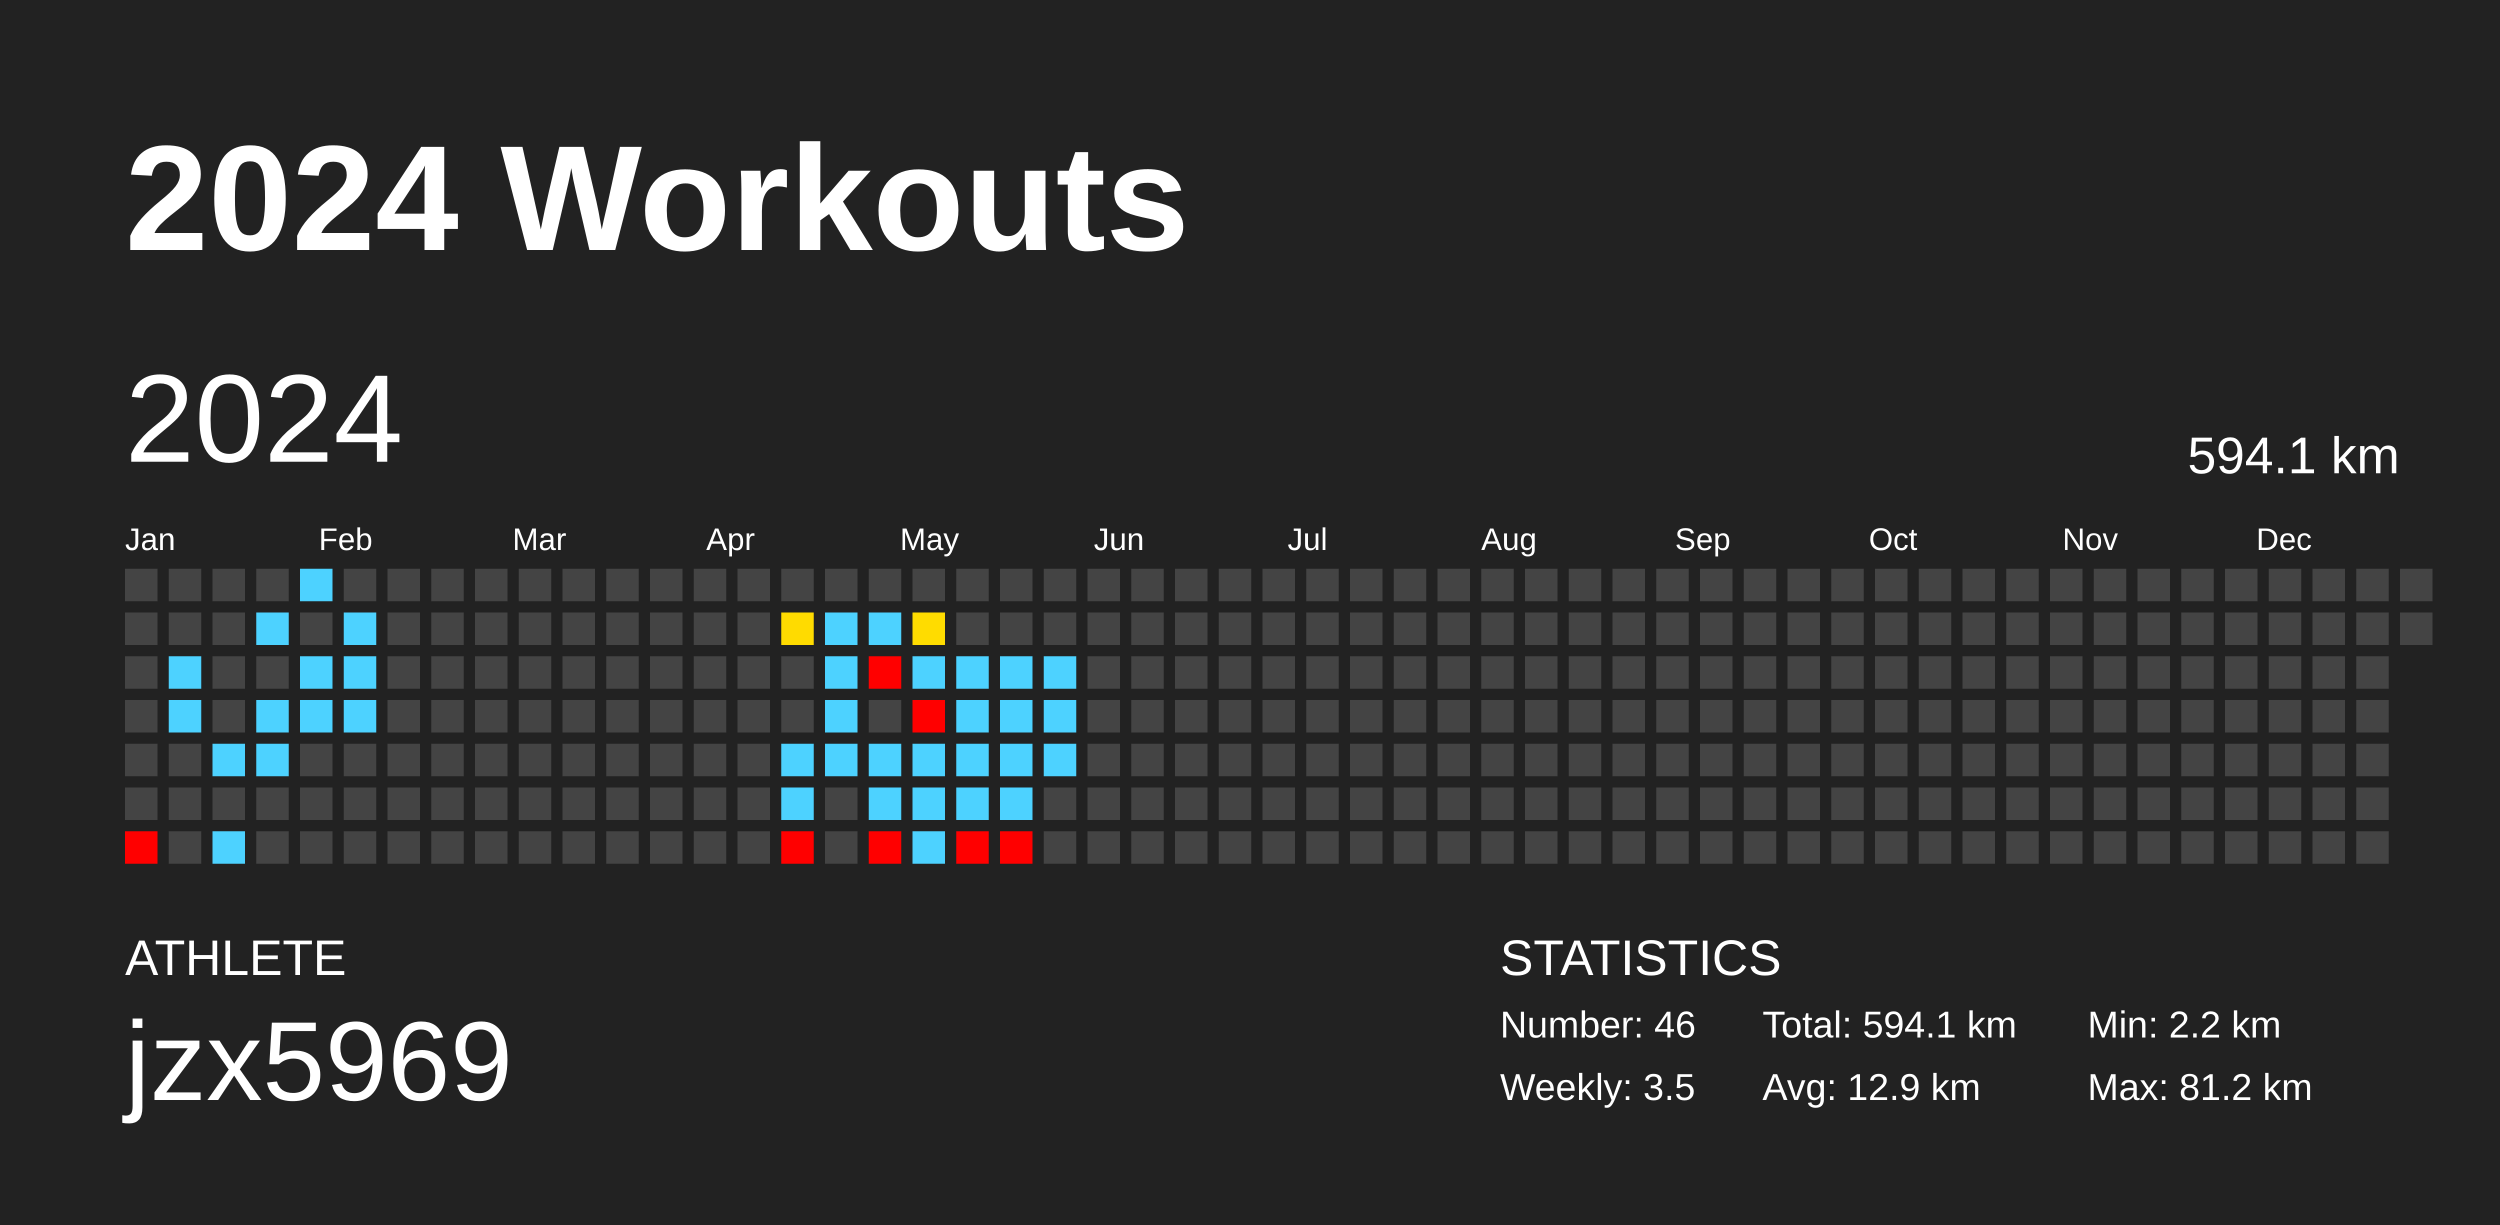
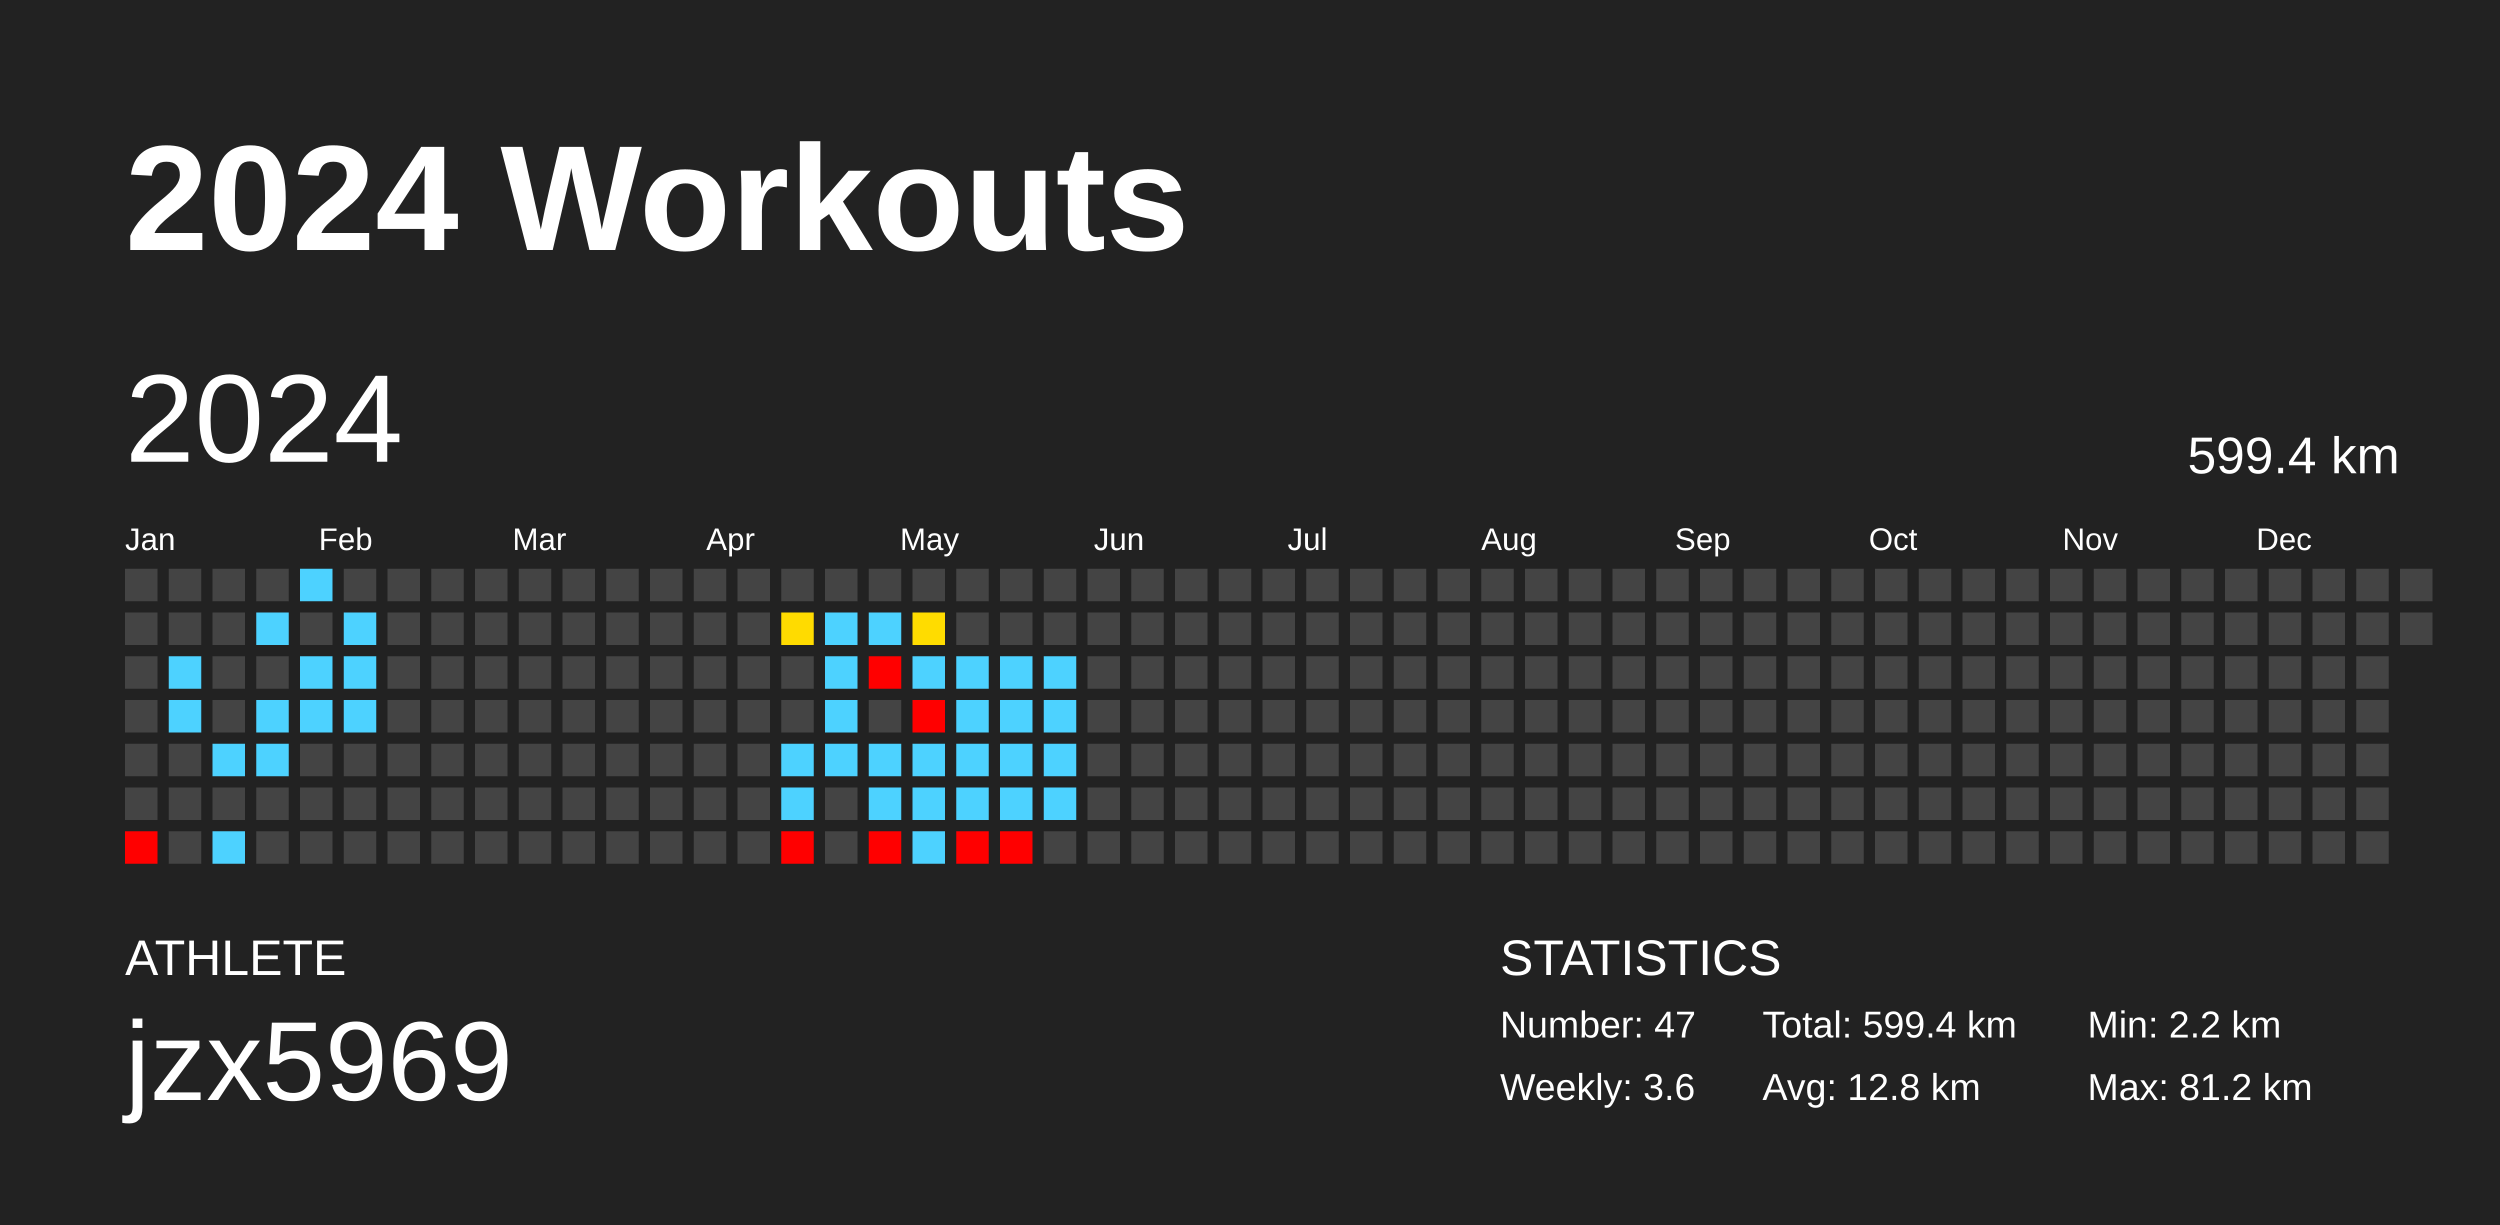
<svg xmlns="http://www.w3.org/2000/svg" baseProfile="full" height="98mm" version="1.1" viewBox="0,0,200,98" width="200mm">
  <defs />
  <rect fill="#222222" height="98" width="200" x="0" y="0" />
  <text fill="#FFFFFF" style="font-size:12px; font-family:Arial; font-weight:bold;" x="10" y="20">2024 Workouts</text>
  <text fill="#FFFFFF" style="font-size:4px; font-family:Arial" x="10" y="78">ATHLETE</text>
  <text fill="#FFFFFF" style="font-size:9px; font-family:Arial" x="10" y="88">jzx5969</text>
  <text fill="#FFFFFF" style="font-size:4px; font-family:Arial" x="120" y="78">STATISTICS</text>
-   <text fill="#FFFFFF" style="font-size:3px; font-family:Arial" x="120" y="83">Number: 46</text>
-   <text fill="#FFFFFF" style="font-size:3px; font-family:Arial" x="120" y="88">Weekly: 3.5</text>
-   <text fill="#FFFFFF" style="font-size:3px; font-family:Arial" x="141" y="83">Total: 594.1 km</text>
-   <text fill="#FFFFFF" style="font-size:3px; font-family:Arial" x="141" y="88">Avg: 12.9 km</text>
+   <text fill="#FFFFFF" style="font-size:3px; font-family:Arial" x="120" y="83">Number: 47</text>
+   <text fill="#FFFFFF" style="font-size:3px; font-family:Arial" x="120" y="88">Weekly: 3.6</text>
+   <text fill="#FFFFFF" style="font-size:3px; font-family:Arial" x="141" y="83">Total: 599.4 km</text>
+   <text fill="#FFFFFF" style="font-size:3px; font-family:Arial" x="141" y="88">Avg: 12.8 km</text>
  <text fill="#FFFFFF" style="font-size:3px; font-family:Arial" x="167" y="83">Min: 2.2 km</text>
  <text fill="#FFFFFF" style="font-size:3px; font-family:Arial" x="167" y="88">Max: 81.2 km</text>
  <text dominant-baseline="hanging" fill="#FFFFFF" style="font-size:10.0px; font-family:Arial;" x="10" y="30">2024</text>
-   <text dominant-baseline="hanging" fill="#FFFFFF" style="font-size:4.125px; font-family:Arial;" x="175" y="35">594.1 km</text>
+   <text dominant-baseline="hanging" fill="#FFFFFF" style="font-size:4.125px; font-family:Arial;" x="175" y="35">599.4 km</text>
  <text fill="#FFFFFF" style="font-size:2.5px; font-family:Arial" x="10.0" y="44">Jan</text>
  <text fill="#FFFFFF" style="font-size:2.5px; font-family:Arial" x="25.5" y="44">Feb</text>
  <text fill="#FFFFFF" style="font-size:2.5px; font-family:Arial" x="41.0" y="44">Mar</text>
  <text fill="#FFFFFF" style="font-size:2.5px; font-family:Arial" x="56.5" y="44">Apr</text>
  <text fill="#FFFFFF" style="font-size:2.5px; font-family:Arial" x="72.0" y="44">May</text>
  <text fill="#FFFFFF" style="font-size:2.5px; font-family:Arial" x="87.5" y="44">Jun</text>
  <text fill="#FFFFFF" style="font-size:2.5px; font-family:Arial" x="103.0" y="44">Jul</text>
  <text fill="#FFFFFF" style="font-size:2.5px; font-family:Arial" x="118.5" y="44">Aug</text>
  <text fill="#FFFFFF" style="font-size:2.5px; font-family:Arial" x="134.0" y="44">Sep</text>
  <text fill="#FFFFFF" style="font-size:2.5px; font-family:Arial" x="149.5" y="44">Oct</text>
  <text fill="#FFFFFF" style="font-size:2.5px; font-family:Arial" x="165.0" y="44">Nov</text>
  <text fill="#FFFFFF" style="font-size:2.5px; font-family:Arial" x="180.5" y="44">Dec</text>
  <rect fill="#444444" height="2.6" width="2.6" x="10.0" y="45.5" />
  <rect fill="#444444" height="2.6" width="2.6" x="10.0" y="49.0" />
  <rect fill="#444444" height="2.6" width="2.6" x="10.0" y="52.5" />
  <rect fill="#444444" height="2.6" width="2.6" x="10.0" y="56.0" />
  <rect fill="#444444" height="2.6" width="2.6" x="10.0" y="59.5" />
  <rect fill="#444444" height="2.6" width="2.6" x="10.0" y="63.0" />
  <rect fill="red" height="2.6" width="2.6" x="10.0" y="66.5" />
  <rect fill="#444444" height="2.6" width="2.6" x="13.5" y="45.5" />
  <rect fill="#444444" height="2.6" width="2.6" x="13.5" y="49.0" />
  <rect fill="#4dd2ff" height="2.6" width="2.6" x="13.5" y="52.5" />
  <rect fill="#4dd2ff" height="2.6" width="2.6" x="13.5" y="56.0" />
  <rect fill="#444444" height="2.6" width="2.6" x="13.5" y="59.5" />
  <rect fill="#444444" height="2.6" width="2.6" x="13.5" y="63.0" />
  <rect fill="#444444" height="2.6" width="2.6" x="13.5" y="66.5" />
  <rect fill="#444444" height="2.6" width="2.6" x="17.0" y="45.5" />
  <rect fill="#444444" height="2.6" width="2.6" x="17.0" y="49.0" />
  <rect fill="#444444" height="2.6" width="2.6" x="17.0" y="52.5" />
  <rect fill="#444444" height="2.6" width="2.6" x="17.0" y="56.0" />
  <rect fill="#4dd2ff" height="2.6" width="2.6" x="17.0" y="59.5" />
  <rect fill="#444444" height="2.6" width="2.6" x="17.0" y="63.0" />
  <rect fill="#4dd2ff" height="2.6" width="2.6" x="17.0" y="66.5" />
  <rect fill="#444444" height="2.6" width="2.6" x="20.5" y="45.5" />
  <rect fill="#4dd2ff" height="2.6" width="2.6" x="20.5" y="49.0" />
  <rect fill="#444444" height="2.6" width="2.6" x="20.5" y="52.5" />
  <rect fill="#4dd2ff" height="2.6" width="2.6" x="20.5" y="56.0" />
  <rect fill="#4dd2ff" height="2.6" width="2.6" x="20.5" y="59.5" />
  <rect fill="#444444" height="2.6" width="2.6" x="20.5" y="63.0" />
  <rect fill="#444444" height="2.6" width="2.6" x="20.5" y="66.5" />
  <rect fill="#4dd2ff" height="2.6" width="2.6" x="24.0" y="45.5" />
  <rect fill="#444444" height="2.6" width="2.6" x="24.0" y="49.0" />
  <rect fill="#4dd2ff" height="2.6" width="2.6" x="24.0" y="52.5" />
  <rect fill="#4dd2ff" height="2.6" width="2.6" x="24.0" y="56.0" />
  <rect fill="#444444" height="2.6" width="2.6" x="24.0" y="59.5" />
  <rect fill="#444444" height="2.6" width="2.6" x="24.0" y="63.0" />
  <rect fill="#444444" height="2.6" width="2.6" x="24.0" y="66.5" />
  <rect fill="#444444" height="2.6" width="2.6" x="27.5" y="45.5" />
  <rect fill="#4dd2ff" height="2.6" width="2.6" x="27.5" y="49.0" />
  <rect fill="#4dd2ff" height="2.6" width="2.6" x="27.5" y="52.5" />
  <rect fill="#4dd2ff" height="2.6" width="2.6" x="27.5" y="56.0" />
  <rect fill="#444444" height="2.6" width="2.6" x="27.5" y="59.5" />
  <rect fill="#444444" height="2.6" width="2.6" x="27.5" y="63.0" />
  <rect fill="#444444" height="2.6" width="2.6" x="27.5" y="66.5" />
  <rect fill="#444444" height="2.6" width="2.6" x="31.0" y="45.5" />
  <rect fill="#444444" height="2.6" width="2.6" x="31.0" y="49.0" />
  <rect fill="#444444" height="2.6" width="2.6" x="31.0" y="52.5" />
  <rect fill="#444444" height="2.6" width="2.6" x="31.0" y="56.0" />
  <rect fill="#444444" height="2.6" width="2.6" x="31.0" y="59.5" />
  <rect fill="#444444" height="2.6" width="2.6" x="31.0" y="63.0" />
  <rect fill="#444444" height="2.6" width="2.6" x="31.0" y="66.5" />
  <rect fill="#444444" height="2.6" width="2.6" x="34.5" y="45.5" />
  <rect fill="#444444" height="2.6" width="2.6" x="34.5" y="49.0" />
  <rect fill="#444444" height="2.6" width="2.6" x="34.5" y="52.5" />
  <rect fill="#444444" height="2.6" width="2.6" x="34.5" y="56.0" />
  <rect fill="#444444" height="2.6" width="2.6" x="34.5" y="59.5" />
  <rect fill="#444444" height="2.6" width="2.6" x="34.5" y="63.0" />
  <rect fill="#444444" height="2.6" width="2.6" x="34.5" y="66.5" />
  <rect fill="#444444" height="2.6" width="2.6" x="38.0" y="45.5" />
  <rect fill="#444444" height="2.6" width="2.6" x="38.0" y="49.0" />
  <rect fill="#444444" height="2.6" width="2.6" x="38.0" y="52.5" />
  <rect fill="#444444" height="2.6" width="2.6" x="38.0" y="56.0" />
  <rect fill="#444444" height="2.6" width="2.6" x="38.0" y="59.5" />
  <rect fill="#444444" height="2.6" width="2.6" x="38.0" y="63.0" />
  <rect fill="#444444" height="2.6" width="2.6" x="38.0" y="66.5" />
  <rect fill="#444444" height="2.6" width="2.6" x="41.5" y="45.5" />
  <rect fill="#444444" height="2.6" width="2.6" x="41.5" y="49.0" />
  <rect fill="#444444" height="2.6" width="2.6" x="41.5" y="52.5" />
  <rect fill="#444444" height="2.6" width="2.6" x="41.5" y="56.0" />
  <rect fill="#444444" height="2.6" width="2.6" x="41.5" y="59.5" />
  <rect fill="#444444" height="2.6" width="2.6" x="41.5" y="63.0" />
  <rect fill="#444444" height="2.6" width="2.6" x="41.5" y="66.5" />
  <rect fill="#444444" height="2.6" width="2.6" x="45.0" y="45.5" />
  <rect fill="#444444" height="2.6" width="2.6" x="45.0" y="49.0" />
  <rect fill="#444444" height="2.6" width="2.6" x="45.0" y="52.5" />
  <rect fill="#444444" height="2.6" width="2.6" x="45.0" y="56.0" />
  <rect fill="#444444" height="2.6" width="2.6" x="45.0" y="59.5" />
  <rect fill="#444444" height="2.6" width="2.6" x="45.0" y="63.0" />
  <rect fill="#444444" height="2.6" width="2.6" x="45.0" y="66.5" />
  <rect fill="#444444" height="2.6" width="2.6" x="48.5" y="45.5" />
  <rect fill="#444444" height="2.6" width="2.6" x="48.5" y="49.0" />
  <rect fill="#444444" height="2.6" width="2.6" x="48.5" y="52.5" />
  <rect fill="#444444" height="2.6" width="2.6" x="48.5" y="56.0" />
  <rect fill="#444444" height="2.6" width="2.6" x="48.5" y="59.5" />
  <rect fill="#444444" height="2.6" width="2.6" x="48.5" y="63.0" />
  <rect fill="#444444" height="2.6" width="2.6" x="48.5" y="66.5" />
  <rect fill="#444444" height="2.6" width="2.6" x="52.0" y="45.5" />
  <rect fill="#444444" height="2.6" width="2.6" x="52.0" y="49.0" />
  <rect fill="#444444" height="2.6" width="2.6" x="52.0" y="52.5" />
  <rect fill="#444444" height="2.6" width="2.6" x="52.0" y="56.0" />
  <rect fill="#444444" height="2.6" width="2.6" x="52.0" y="59.5" />
  <rect fill="#444444" height="2.6" width="2.6" x="52.0" y="63.0" />
  <rect fill="#444444" height="2.6" width="2.6" x="52.0" y="66.5" />
  <rect fill="#444444" height="2.6" width="2.6" x="55.5" y="45.5" />
  <rect fill="#444444" height="2.6" width="2.6" x="55.5" y="49.0" />
  <rect fill="#444444" height="2.6" width="2.6" x="55.5" y="52.5" />
  <rect fill="#444444" height="2.6" width="2.6" x="55.5" y="56.0" />
  <rect fill="#444444" height="2.6" width="2.6" x="55.5" y="59.5" />
  <rect fill="#444444" height="2.6" width="2.6" x="55.5" y="63.0" />
  <rect fill="#444444" height="2.6" width="2.6" x="55.5" y="66.5" />
  <rect fill="#444444" height="2.6" width="2.6" x="59.0" y="45.5" />
  <rect fill="#444444" height="2.6" width="2.6" x="59.0" y="49.0" />
  <rect fill="#444444" height="2.6" width="2.6" x="59.0" y="52.5" />
  <rect fill="#444444" height="2.6" width="2.6" x="59.0" y="56.0" />
  <rect fill="#444444" height="2.6" width="2.6" x="59.0" y="59.5" />
  <rect fill="#444444" height="2.6" width="2.6" x="59.0" y="63.0" />
  <rect fill="#444444" height="2.6" width="2.6" x="59.0" y="66.5" />
  <rect fill="#444444" height="2.6" width="2.6" x="62.5" y="45.5" />
  <rect fill="#ffdb00" height="2.6" width="2.6" x="62.5" y="49.0" />
  <rect fill="#444444" height="2.6" width="2.6" x="62.5" y="52.5" />
  <rect fill="#444444" height="2.6" width="2.6" x="62.5" y="56.0" />
  <rect fill="#4dd2ff" height="2.6" width="2.6" x="62.5" y="59.5" />
  <rect fill="#4dd2ff" height="2.6" width="2.6" x="62.5" y="63.0" />
  <rect fill="red" height="2.6" width="2.6" x="62.5" y="66.5" />
  <rect fill="#444444" height="2.6" width="2.6" x="66.0" y="45.5" />
  <rect fill="#4dd2ff" height="2.6" width="2.6" x="66.0" y="49.0" />
  <rect fill="#4dd2ff" height="2.6" width="2.6" x="66.0" y="52.5" />
  <rect fill="#4dd2ff" height="2.6" width="2.6" x="66.0" y="56.0" />
  <rect fill="#4dd2ff" height="2.6" width="2.6" x="66.0" y="59.5" />
  <rect fill="#444444" height="2.6" width="2.6" x="66.0" y="63.0" />
  <rect fill="#444444" height="2.6" width="2.6" x="66.0" y="66.5" />
  <rect fill="#444444" height="2.6" width="2.6" x="69.5" y="45.5" />
  <rect fill="#4dd2ff" height="2.6" width="2.6" x="69.5" y="49.0" />
  <rect fill="red" height="2.6" width="2.6" x="69.5" y="52.5" />
  <rect fill="#444444" height="2.6" width="2.6" x="69.5" y="56.0" />
  <rect fill="#4dd2ff" height="2.6" width="2.6" x="69.5" y="59.5" />
  <rect fill="#4dd2ff" height="2.6" width="2.6" x="69.5" y="63.0" />
  <rect fill="red" height="2.6" width="2.6" x="69.5" y="66.5" />
  <rect fill="#444444" height="2.6" width="2.6" x="73.0" y="45.5" />
  <rect fill="#ffdc00" height="2.6" width="2.6" x="73.0" y="49.0" />
  <rect fill="#4dd2ff" height="2.6" width="2.6" x="73.0" y="52.5" />
  <rect fill="red" height="2.6" width="2.6" x="73.0" y="56.0" />
  <rect fill="#4dd2ff" height="2.6" width="2.6" x="73.0" y="59.5" />
  <rect fill="#4dd2ff" height="2.6" width="2.6" x="73.0" y="63.0" />
  <rect fill="#4dd2ff" height="2.6" width="2.6" x="73.0" y="66.5" />
  <rect fill="#444444" height="2.6" width="2.6" x="76.5" y="45.5" />
  <rect fill="#444444" height="2.6" width="2.6" x="76.5" y="49.0" />
  <rect fill="#4dd2ff" height="2.6" width="2.6" x="76.5" y="52.5" />
  <rect fill="#4dd2ff" height="2.6" width="2.6" x="76.5" y="56.0" />
  <rect fill="#4dd2ff" height="2.6" width="2.6" x="76.5" y="59.5" />
  <rect fill="#4dd2ff" height="2.6" width="2.6" x="76.5" y="63.0" />
  <rect fill="red" height="2.6" width="2.6" x="76.5" y="66.5" />
  <rect fill="#444444" height="2.6" width="2.6" x="80.0" y="45.5" />
  <rect fill="#444444" height="2.6" width="2.6" x="80.0" y="49.0" />
  <rect fill="#4dd2ff" height="2.6" width="2.6" x="80.0" y="52.5" />
  <rect fill="#4dd2ff" height="2.6" width="2.6" x="80.0" y="56.0" />
  <rect fill="#4dd2ff" height="2.6" width="2.6" x="80.0" y="59.5" />
  <rect fill="#4dd2ff" height="2.6" width="2.6" x="80.0" y="63.0" />
  <rect fill="red" height="2.6" width="2.6" x="80.0" y="66.5" />
  <rect fill="#444444" height="2.6" width="2.6" x="83.5" y="45.5" />
  <rect fill="#444444" height="2.6" width="2.6" x="83.5" y="49.0" />
  <rect fill="#4dd2ff" height="2.6" width="2.6" x="83.5" y="52.5" />
  <rect fill="#4dd2ff" height="2.6" width="2.6" x="83.5" y="56.0" />
  <rect fill="#4dd2ff" height="2.6" width="2.6" x="83.5" y="59.5" />
-   <rect fill="#444444" height="2.6" width="2.6" x="83.5" y="63.0" />
+   <rect fill="#4dd2ff" height="2.6" width="2.6" x="83.5" y="63.0" />
  <rect fill="#444444" height="2.6" width="2.6" x="83.5" y="66.5" />
  <rect fill="#444444" height="2.6" width="2.6" x="87.0" y="45.5" />
  <rect fill="#444444" height="2.6" width="2.6" x="87.0" y="49.0" />
  <rect fill="#444444" height="2.6" width="2.6" x="87.0" y="52.5" />
  <rect fill="#444444" height="2.6" width="2.6" x="87.0" y="56.0" />
  <rect fill="#444444" height="2.6" width="2.6" x="87.0" y="59.5" />
  <rect fill="#444444" height="2.6" width="2.6" x="87.0" y="63.0" />
  <rect fill="#444444" height="2.6" width="2.6" x="87.0" y="66.5" />
  <rect fill="#444444" height="2.6" width="2.6" x="90.5" y="45.5" />
  <rect fill="#444444" height="2.6" width="2.6" x="90.5" y="49.0" />
  <rect fill="#444444" height="2.6" width="2.6" x="90.5" y="52.5" />
  <rect fill="#444444" height="2.6" width="2.6" x="90.5" y="56.0" />
  <rect fill="#444444" height="2.6" width="2.6" x="90.5" y="59.5" />
  <rect fill="#444444" height="2.6" width="2.6" x="90.5" y="63.0" />
  <rect fill="#444444" height="2.6" width="2.6" x="90.5" y="66.5" />
  <rect fill="#444444" height="2.6" width="2.6" x="94.0" y="45.5" />
  <rect fill="#444444" height="2.6" width="2.6" x="94.0" y="49.0" />
  <rect fill="#444444" height="2.6" width="2.6" x="94.0" y="52.5" />
  <rect fill="#444444" height="2.6" width="2.6" x="94.0" y="56.0" />
  <rect fill="#444444" height="2.6" width="2.6" x="94.0" y="59.5" />
  <rect fill="#444444" height="2.6" width="2.6" x="94.0" y="63.0" />
  <rect fill="#444444" height="2.6" width="2.6" x="94.0" y="66.5" />
  <rect fill="#444444" height="2.6" width="2.6" x="97.5" y="45.5" />
  <rect fill="#444444" height="2.6" width="2.6" x="97.5" y="49.0" />
  <rect fill="#444444" height="2.6" width="2.6" x="97.5" y="52.5" />
  <rect fill="#444444" height="2.6" width="2.6" x="97.5" y="56.0" />
  <rect fill="#444444" height="2.6" width="2.6" x="97.5" y="59.5" />
  <rect fill="#444444" height="2.6" width="2.6" x="97.5" y="63.0" />
  <rect fill="#444444" height="2.6" width="2.6" x="97.5" y="66.5" />
  <rect fill="#444444" height="2.6" width="2.6" x="101.0" y="45.5" />
  <rect fill="#444444" height="2.6" width="2.6" x="101.0" y="49.0" />
  <rect fill="#444444" height="2.6" width="2.6" x="101.0" y="52.5" />
  <rect fill="#444444" height="2.6" width="2.6" x="101.0" y="56.0" />
  <rect fill="#444444" height="2.6" width="2.6" x="101.0" y="59.5" />
  <rect fill="#444444" height="2.6" width="2.6" x="101.0" y="63.0" />
  <rect fill="#444444" height="2.6" width="2.6" x="101.0" y="66.5" />
  <rect fill="#444444" height="2.6" width="2.6" x="104.5" y="45.5" />
  <rect fill="#444444" height="2.6" width="2.6" x="104.5" y="49.0" />
  <rect fill="#444444" height="2.6" width="2.6" x="104.5" y="52.5" />
  <rect fill="#444444" height="2.6" width="2.6" x="104.5" y="56.0" />
  <rect fill="#444444" height="2.6" width="2.6" x="104.5" y="59.5" />
  <rect fill="#444444" height="2.6" width="2.6" x="104.5" y="63.0" />
  <rect fill="#444444" height="2.6" width="2.6" x="104.5" y="66.5" />
  <rect fill="#444444" height="2.6" width="2.6" x="108.0" y="45.5" />
  <rect fill="#444444" height="2.6" width="2.6" x="108.0" y="49.0" />
  <rect fill="#444444" height="2.6" width="2.6" x="108.0" y="52.5" />
  <rect fill="#444444" height="2.6" width="2.6" x="108.0" y="56.0" />
  <rect fill="#444444" height="2.6" width="2.6" x="108.0" y="59.5" />
  <rect fill="#444444" height="2.6" width="2.6" x="108.0" y="63.0" />
  <rect fill="#444444" height="2.6" width="2.6" x="108.0" y="66.5" />
  <rect fill="#444444" height="2.6" width="2.6" x="111.5" y="45.5" />
  <rect fill="#444444" height="2.6" width="2.6" x="111.5" y="49.0" />
  <rect fill="#444444" height="2.6" width="2.6" x="111.5" y="52.5" />
  <rect fill="#444444" height="2.6" width="2.6" x="111.5" y="56.0" />
  <rect fill="#444444" height="2.6" width="2.6" x="111.5" y="59.5" />
  <rect fill="#444444" height="2.6" width="2.6" x="111.5" y="63.0" />
  <rect fill="#444444" height="2.6" width="2.6" x="111.5" y="66.5" />
  <rect fill="#444444" height="2.6" width="2.6" x="115.0" y="45.5" />
  <rect fill="#444444" height="2.6" width="2.6" x="115.0" y="49.0" />
  <rect fill="#444444" height="2.6" width="2.6" x="115.0" y="52.5" />
  <rect fill="#444444" height="2.6" width="2.6" x="115.0" y="56.0" />
  <rect fill="#444444" height="2.6" width="2.6" x="115.0" y="59.5" />
  <rect fill="#444444" height="2.6" width="2.6" x="115.0" y="63.0" />
  <rect fill="#444444" height="2.6" width="2.6" x="115.0" y="66.5" />
  <rect fill="#444444" height="2.6" width="2.6" x="118.5" y="45.5" />
  <rect fill="#444444" height="2.6" width="2.6" x="118.5" y="49.0" />
  <rect fill="#444444" height="2.6" width="2.6" x="118.5" y="52.5" />
  <rect fill="#444444" height="2.6" width="2.6" x="118.5" y="56.0" />
  <rect fill="#444444" height="2.6" width="2.6" x="118.5" y="59.5" />
  <rect fill="#444444" height="2.6" width="2.6" x="118.5" y="63.0" />
  <rect fill="#444444" height="2.6" width="2.6" x="118.5" y="66.5" />
  <rect fill="#444444" height="2.6" width="2.6" x="122.0" y="45.5" />
  <rect fill="#444444" height="2.6" width="2.6" x="122.0" y="49.0" />
  <rect fill="#444444" height="2.6" width="2.6" x="122.0" y="52.5" />
  <rect fill="#444444" height="2.6" width="2.6" x="122.0" y="56.0" />
  <rect fill="#444444" height="2.6" width="2.6" x="122.0" y="59.5" />
  <rect fill="#444444" height="2.6" width="2.6" x="122.0" y="63.0" />
  <rect fill="#444444" height="2.6" width="2.6" x="122.0" y="66.5" />
  <rect fill="#444444" height="2.6" width="2.6" x="125.5" y="45.5" />
  <rect fill="#444444" height="2.6" width="2.6" x="125.5" y="49.0" />
  <rect fill="#444444" height="2.6" width="2.6" x="125.5" y="52.5" />
  <rect fill="#444444" height="2.6" width="2.6" x="125.5" y="56.0" />
  <rect fill="#444444" height="2.6" width="2.6" x="125.5" y="59.5" />
  <rect fill="#444444" height="2.6" width="2.6" x="125.5" y="63.0" />
  <rect fill="#444444" height="2.6" width="2.6" x="125.5" y="66.5" />
  <rect fill="#444444" height="2.6" width="2.6" x="129.0" y="45.5" />
  <rect fill="#444444" height="2.6" width="2.6" x="129.0" y="49.0" />
  <rect fill="#444444" height="2.6" width="2.6" x="129.0" y="52.5" />
  <rect fill="#444444" height="2.6" width="2.6" x="129.0" y="56.0" />
  <rect fill="#444444" height="2.6" width="2.6" x="129.0" y="59.5" />
  <rect fill="#444444" height="2.6" width="2.6" x="129.0" y="63.0" />
  <rect fill="#444444" height="2.6" width="2.6" x="129.0" y="66.5" />
  <rect fill="#444444" height="2.6" width="2.6" x="132.5" y="45.5" />
  <rect fill="#444444" height="2.6" width="2.6" x="132.5" y="49.0" />
  <rect fill="#444444" height="2.6" width="2.6" x="132.5" y="52.5" />
  <rect fill="#444444" height="2.6" width="2.6" x="132.5" y="56.0" />
  <rect fill="#444444" height="2.6" width="2.6" x="132.5" y="59.5" />
  <rect fill="#444444" height="2.6" width="2.6" x="132.5" y="63.0" />
  <rect fill="#444444" height="2.6" width="2.6" x="132.5" y="66.5" />
  <rect fill="#444444" height="2.6" width="2.6" x="136.0" y="45.5" />
  <rect fill="#444444" height="2.6" width="2.6" x="136.0" y="49.0" />
  <rect fill="#444444" height="2.6" width="2.6" x="136.0" y="52.5" />
  <rect fill="#444444" height="2.6" width="2.6" x="136.0" y="56.0" />
  <rect fill="#444444" height="2.6" width="2.6" x="136.0" y="59.5" />
  <rect fill="#444444" height="2.6" width="2.6" x="136.0" y="63.0" />
  <rect fill="#444444" height="2.6" width="2.6" x="136.0" y="66.5" />
  <rect fill="#444444" height="2.6" width="2.6" x="139.5" y="45.5" />
  <rect fill="#444444" height="2.6" width="2.6" x="139.5" y="49.0" />
  <rect fill="#444444" height="2.6" width="2.6" x="139.5" y="52.5" />
  <rect fill="#444444" height="2.6" width="2.6" x="139.5" y="56.0" />
  <rect fill="#444444" height="2.6" width="2.6" x="139.5" y="59.5" />
  <rect fill="#444444" height="2.6" width="2.6" x="139.5" y="63.0" />
  <rect fill="#444444" height="2.6" width="2.6" x="139.5" y="66.5" />
  <rect fill="#444444" height="2.6" width="2.6" x="143.0" y="45.5" />
  <rect fill="#444444" height="2.6" width="2.6" x="143.0" y="49.0" />
  <rect fill="#444444" height="2.6" width="2.6" x="143.0" y="52.5" />
  <rect fill="#444444" height="2.6" width="2.6" x="143.0" y="56.0" />
  <rect fill="#444444" height="2.6" width="2.6" x="143.0" y="59.5" />
  <rect fill="#444444" height="2.6" width="2.6" x="143.0" y="63.0" />
  <rect fill="#444444" height="2.6" width="2.6" x="143.0" y="66.5" />
  <rect fill="#444444" height="2.6" width="2.6" x="146.5" y="45.5" />
  <rect fill="#444444" height="2.6" width="2.6" x="146.5" y="49.0" />
  <rect fill="#444444" height="2.6" width="2.6" x="146.5" y="52.5" />
  <rect fill="#444444" height="2.6" width="2.6" x="146.5" y="56.0" />
  <rect fill="#444444" height="2.6" width="2.6" x="146.5" y="59.5" />
  <rect fill="#444444" height="2.6" width="2.6" x="146.5" y="63.0" />
  <rect fill="#444444" height="2.6" width="2.6" x="146.5" y="66.5" />
  <rect fill="#444444" height="2.6" width="2.6" x="150.0" y="45.5" />
  <rect fill="#444444" height="2.6" width="2.6" x="150.0" y="49.0" />
  <rect fill="#444444" height="2.6" width="2.6" x="150.0" y="52.5" />
  <rect fill="#444444" height="2.6" width="2.6" x="150.0" y="56.0" />
  <rect fill="#444444" height="2.6" width="2.6" x="150.0" y="59.5" />
  <rect fill="#444444" height="2.6" width="2.6" x="150.0" y="63.0" />
  <rect fill="#444444" height="2.6" width="2.6" x="150.0" y="66.5" />
  <rect fill="#444444" height="2.6" width="2.6" x="153.5" y="45.5" />
  <rect fill="#444444" height="2.6" width="2.6" x="153.5" y="49.0" />
  <rect fill="#444444" height="2.6" width="2.6" x="153.5" y="52.5" />
  <rect fill="#444444" height="2.6" width="2.6" x="153.5" y="56.0" />
  <rect fill="#444444" height="2.6" width="2.6" x="153.5" y="59.5" />
  <rect fill="#444444" height="2.6" width="2.6" x="153.5" y="63.0" />
  <rect fill="#444444" height="2.6" width="2.6" x="153.5" y="66.5" />
  <rect fill="#444444" height="2.6" width="2.6" x="157.0" y="45.5" />
  <rect fill="#444444" height="2.6" width="2.6" x="157.0" y="49.0" />
  <rect fill="#444444" height="2.6" width="2.6" x="157.0" y="52.5" />
  <rect fill="#444444" height="2.6" width="2.6" x="157.0" y="56.0" />
  <rect fill="#444444" height="2.6" width="2.6" x="157.0" y="59.5" />
  <rect fill="#444444" height="2.6" width="2.6" x="157.0" y="63.0" />
  <rect fill="#444444" height="2.6" width="2.6" x="157.0" y="66.5" />
  <rect fill="#444444" height="2.6" width="2.6" x="160.5" y="45.5" />
  <rect fill="#444444" height="2.6" width="2.6" x="160.5" y="49.0" />
  <rect fill="#444444" height="2.6" width="2.6" x="160.5" y="52.5" />
  <rect fill="#444444" height="2.6" width="2.6" x="160.5" y="56.0" />
  <rect fill="#444444" height="2.6" width="2.6" x="160.5" y="59.5" />
  <rect fill="#444444" height="2.6" width="2.6" x="160.5" y="63.0" />
  <rect fill="#444444" height="2.6" width="2.6" x="160.5" y="66.5" />
  <rect fill="#444444" height="2.6" width="2.6" x="164.0" y="45.5" />
  <rect fill="#444444" height="2.6" width="2.6" x="164.0" y="49.0" />
  <rect fill="#444444" height="2.6" width="2.6" x="164.0" y="52.5" />
  <rect fill="#444444" height="2.6" width="2.6" x="164.0" y="56.0" />
  <rect fill="#444444" height="2.6" width="2.6" x="164.0" y="59.5" />
  <rect fill="#444444" height="2.6" width="2.6" x="164.0" y="63.0" />
  <rect fill="#444444" height="2.6" width="2.6" x="164.0" y="66.5" />
  <rect fill="#444444" height="2.6" width="2.6" x="167.5" y="45.5" />
  <rect fill="#444444" height="2.6" width="2.6" x="167.5" y="49.0" />
  <rect fill="#444444" height="2.6" width="2.6" x="167.5" y="52.5" />
  <rect fill="#444444" height="2.6" width="2.6" x="167.5" y="56.0" />
  <rect fill="#444444" height="2.6" width="2.6" x="167.5" y="59.5" />
  <rect fill="#444444" height="2.6" width="2.6" x="167.5" y="63.0" />
  <rect fill="#444444" height="2.6" width="2.6" x="167.5" y="66.5" />
  <rect fill="#444444" height="2.6" width="2.6" x="171.0" y="45.5" />
  <rect fill="#444444" height="2.6" width="2.6" x="171.0" y="49.0" />
  <rect fill="#444444" height="2.6" width="2.6" x="171.0" y="52.5" />
  <rect fill="#444444" height="2.6" width="2.6" x="171.0" y="56.0" />
  <rect fill="#444444" height="2.6" width="2.6" x="171.0" y="59.5" />
  <rect fill="#444444" height="2.6" width="2.6" x="171.0" y="63.0" />
  <rect fill="#444444" height="2.6" width="2.6" x="171.0" y="66.5" />
  <rect fill="#444444" height="2.6" width="2.6" x="174.5" y="45.5" />
  <rect fill="#444444" height="2.6" width="2.6" x="174.5" y="49.0" />
  <rect fill="#444444" height="2.6" width="2.6" x="174.5" y="52.5" />
  <rect fill="#444444" height="2.6" width="2.6" x="174.5" y="56.0" />
  <rect fill="#444444" height="2.6" width="2.6" x="174.5" y="59.5" />
  <rect fill="#444444" height="2.6" width="2.6" x="174.5" y="63.0" />
  <rect fill="#444444" height="2.6" width="2.6" x="174.5" y="66.5" />
  <rect fill="#444444" height="2.6" width="2.6" x="178.0" y="45.5" />
  <rect fill="#444444" height="2.6" width="2.6" x="178.0" y="49.0" />
  <rect fill="#444444" height="2.6" width="2.6" x="178.0" y="52.5" />
  <rect fill="#444444" height="2.6" width="2.6" x="178.0" y="56.0" />
  <rect fill="#444444" height="2.6" width="2.6" x="178.0" y="59.5" />
  <rect fill="#444444" height="2.6" width="2.6" x="178.0" y="63.0" />
  <rect fill="#444444" height="2.6" width="2.6" x="178.0" y="66.5" />
  <rect fill="#444444" height="2.6" width="2.6" x="181.5" y="45.5" />
  <rect fill="#444444" height="2.6" width="2.6" x="181.5" y="49.0" />
  <rect fill="#444444" height="2.6" width="2.6" x="181.5" y="52.5" />
  <rect fill="#444444" height="2.6" width="2.6" x="181.5" y="56.0" />
  <rect fill="#444444" height="2.6" width="2.6" x="181.5" y="59.5" />
  <rect fill="#444444" height="2.6" width="2.6" x="181.5" y="63.0" />
  <rect fill="#444444" height="2.6" width="2.6" x="181.5" y="66.5" />
  <rect fill="#444444" height="2.6" width="2.6" x="185.0" y="45.5" />
  <rect fill="#444444" height="2.6" width="2.6" x="185.0" y="49.0" />
  <rect fill="#444444" height="2.6" width="2.6" x="185.0" y="52.5" />
  <rect fill="#444444" height="2.6" width="2.6" x="185.0" y="56.0" />
  <rect fill="#444444" height="2.6" width="2.6" x="185.0" y="59.5" />
  <rect fill="#444444" height="2.6" width="2.6" x="185.0" y="63.0" />
  <rect fill="#444444" height="2.6" width="2.6" x="185.0" y="66.5" />
  <rect fill="#444444" height="2.6" width="2.6" x="188.5" y="45.5" />
  <rect fill="#444444" height="2.6" width="2.6" x="188.5" y="49.0" />
  <rect fill="#444444" height="2.6" width="2.6" x="188.5" y="52.5" />
  <rect fill="#444444" height="2.6" width="2.6" x="188.5" y="56.0" />
  <rect fill="#444444" height="2.6" width="2.6" x="188.5" y="59.5" />
  <rect fill="#444444" height="2.6" width="2.6" x="188.5" y="63.0" />
  <rect fill="#444444" height="2.6" width="2.6" x="188.5" y="66.5" />
  <rect fill="#444444" height="2.6" width="2.6" x="192.0" y="45.5" />
  <rect fill="#444444" height="2.6" width="2.6" x="192.0" y="49.0" />
</svg>
